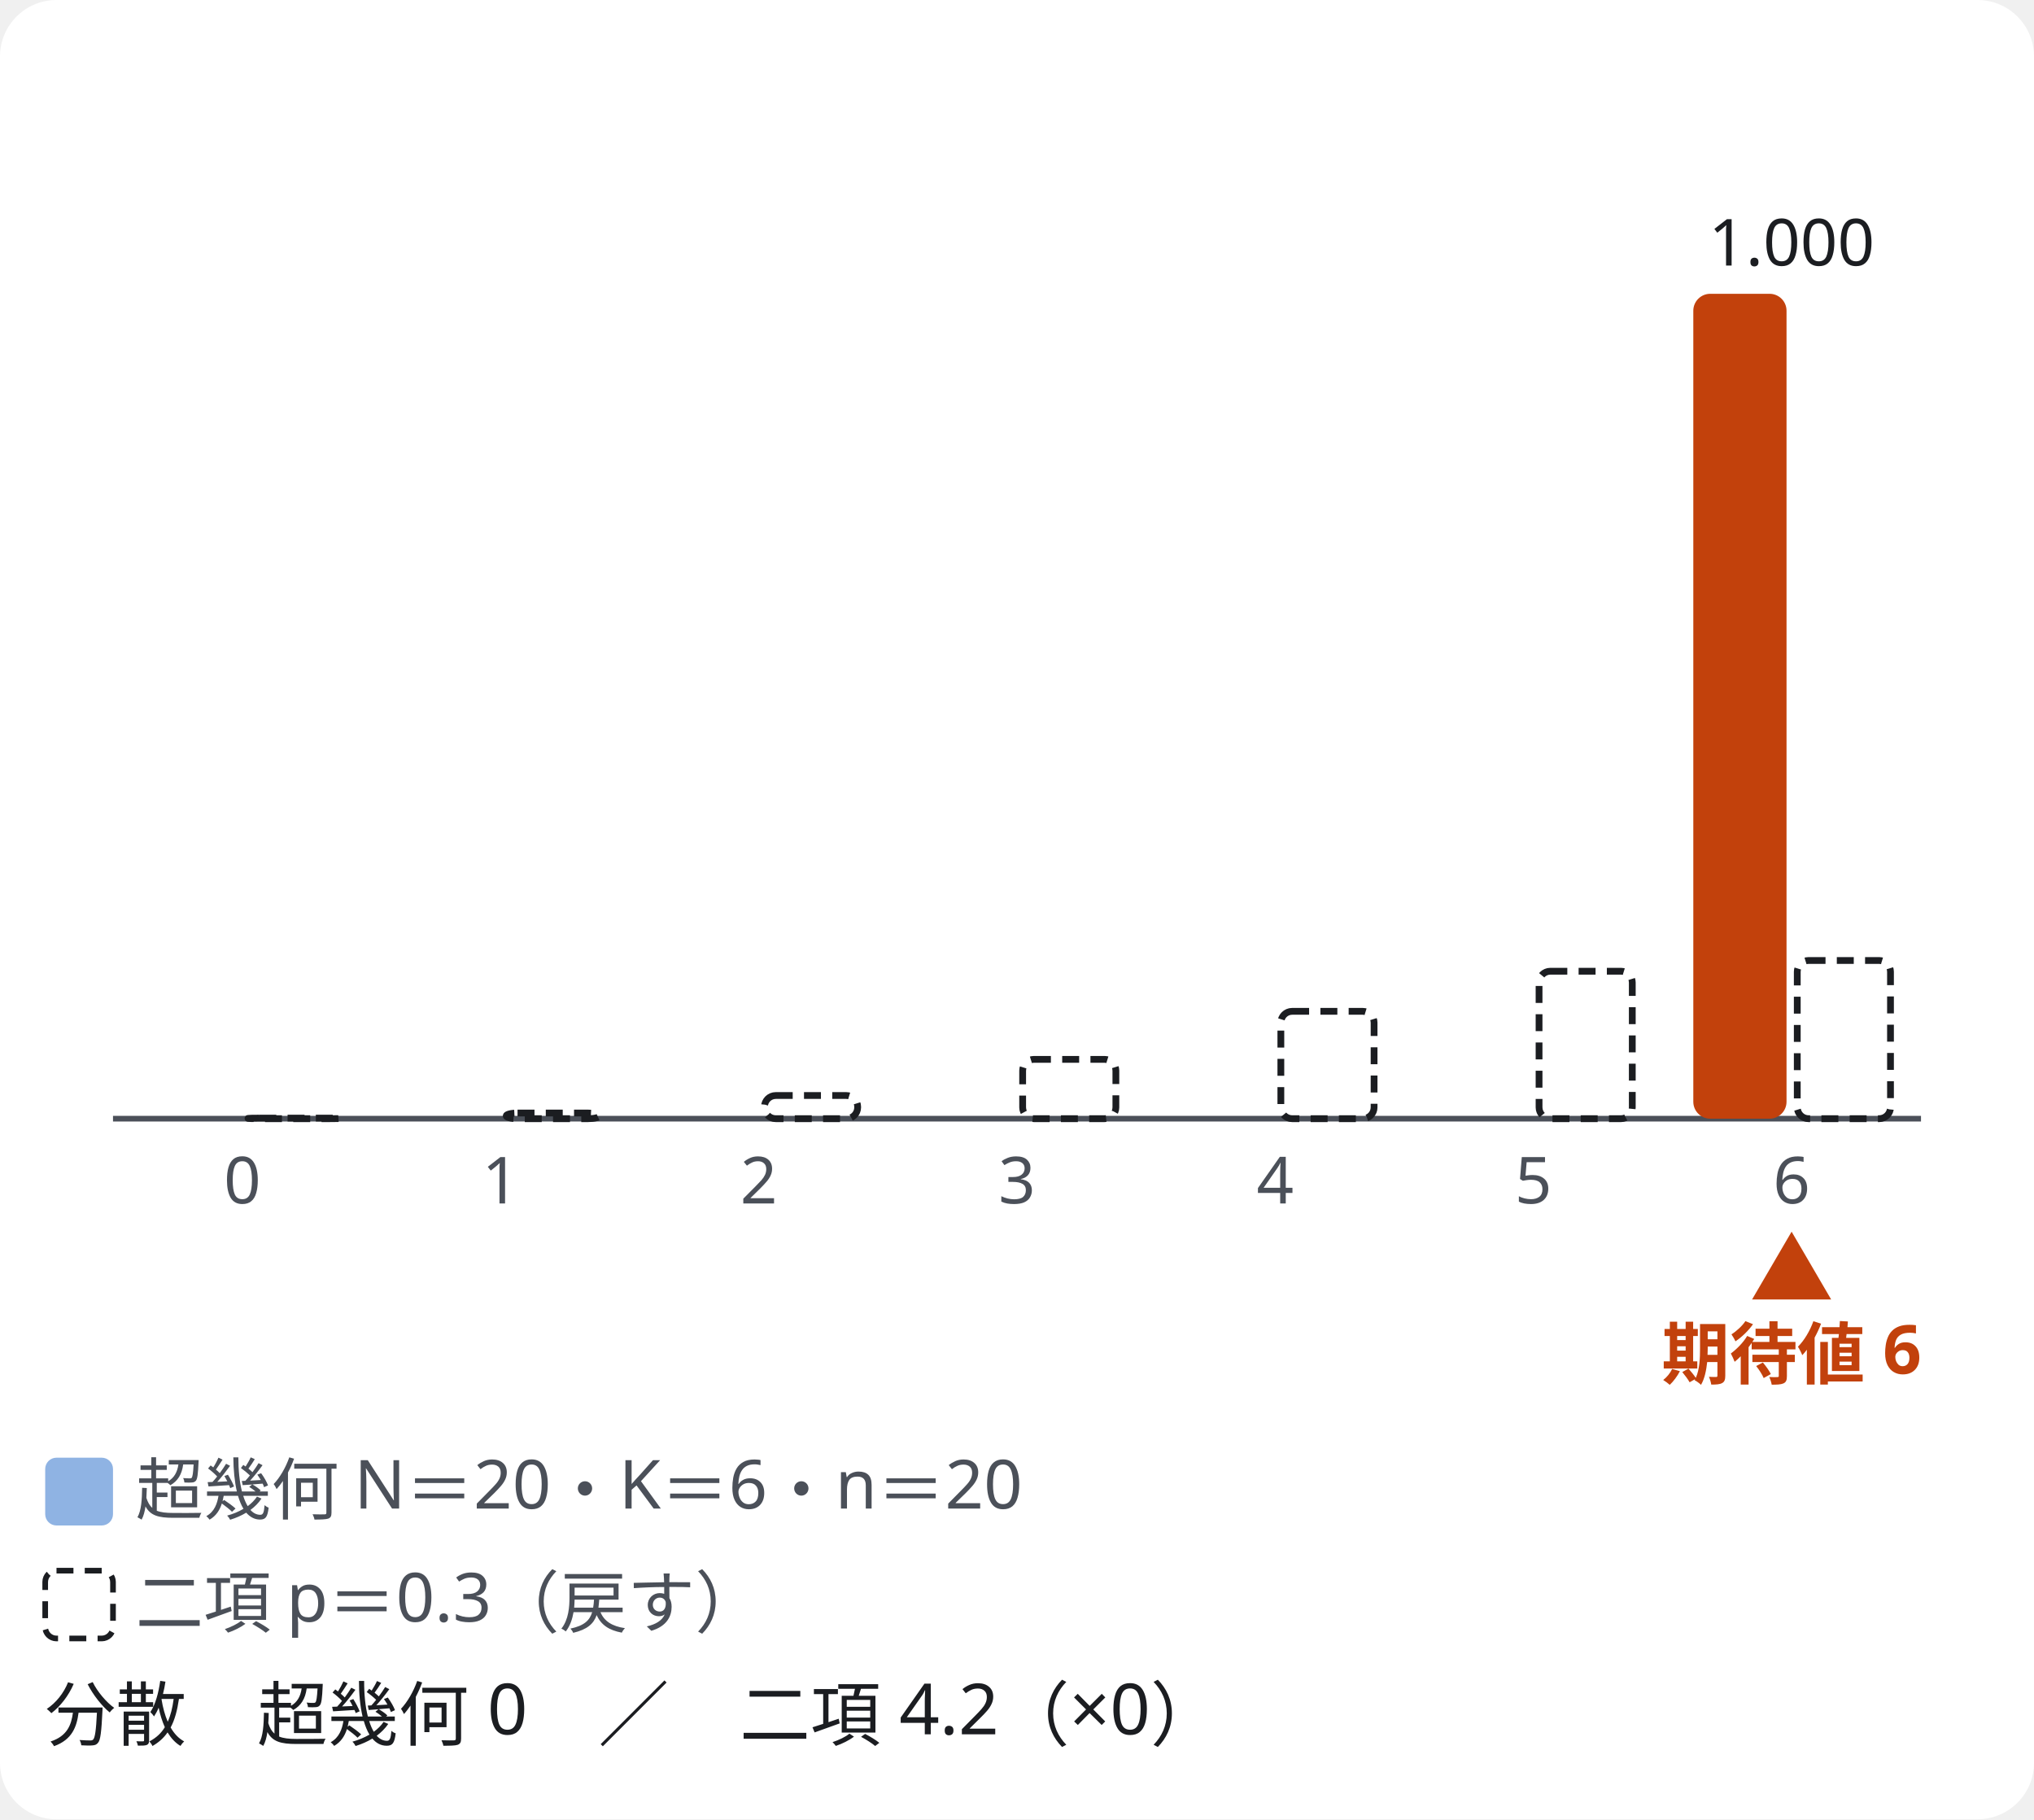
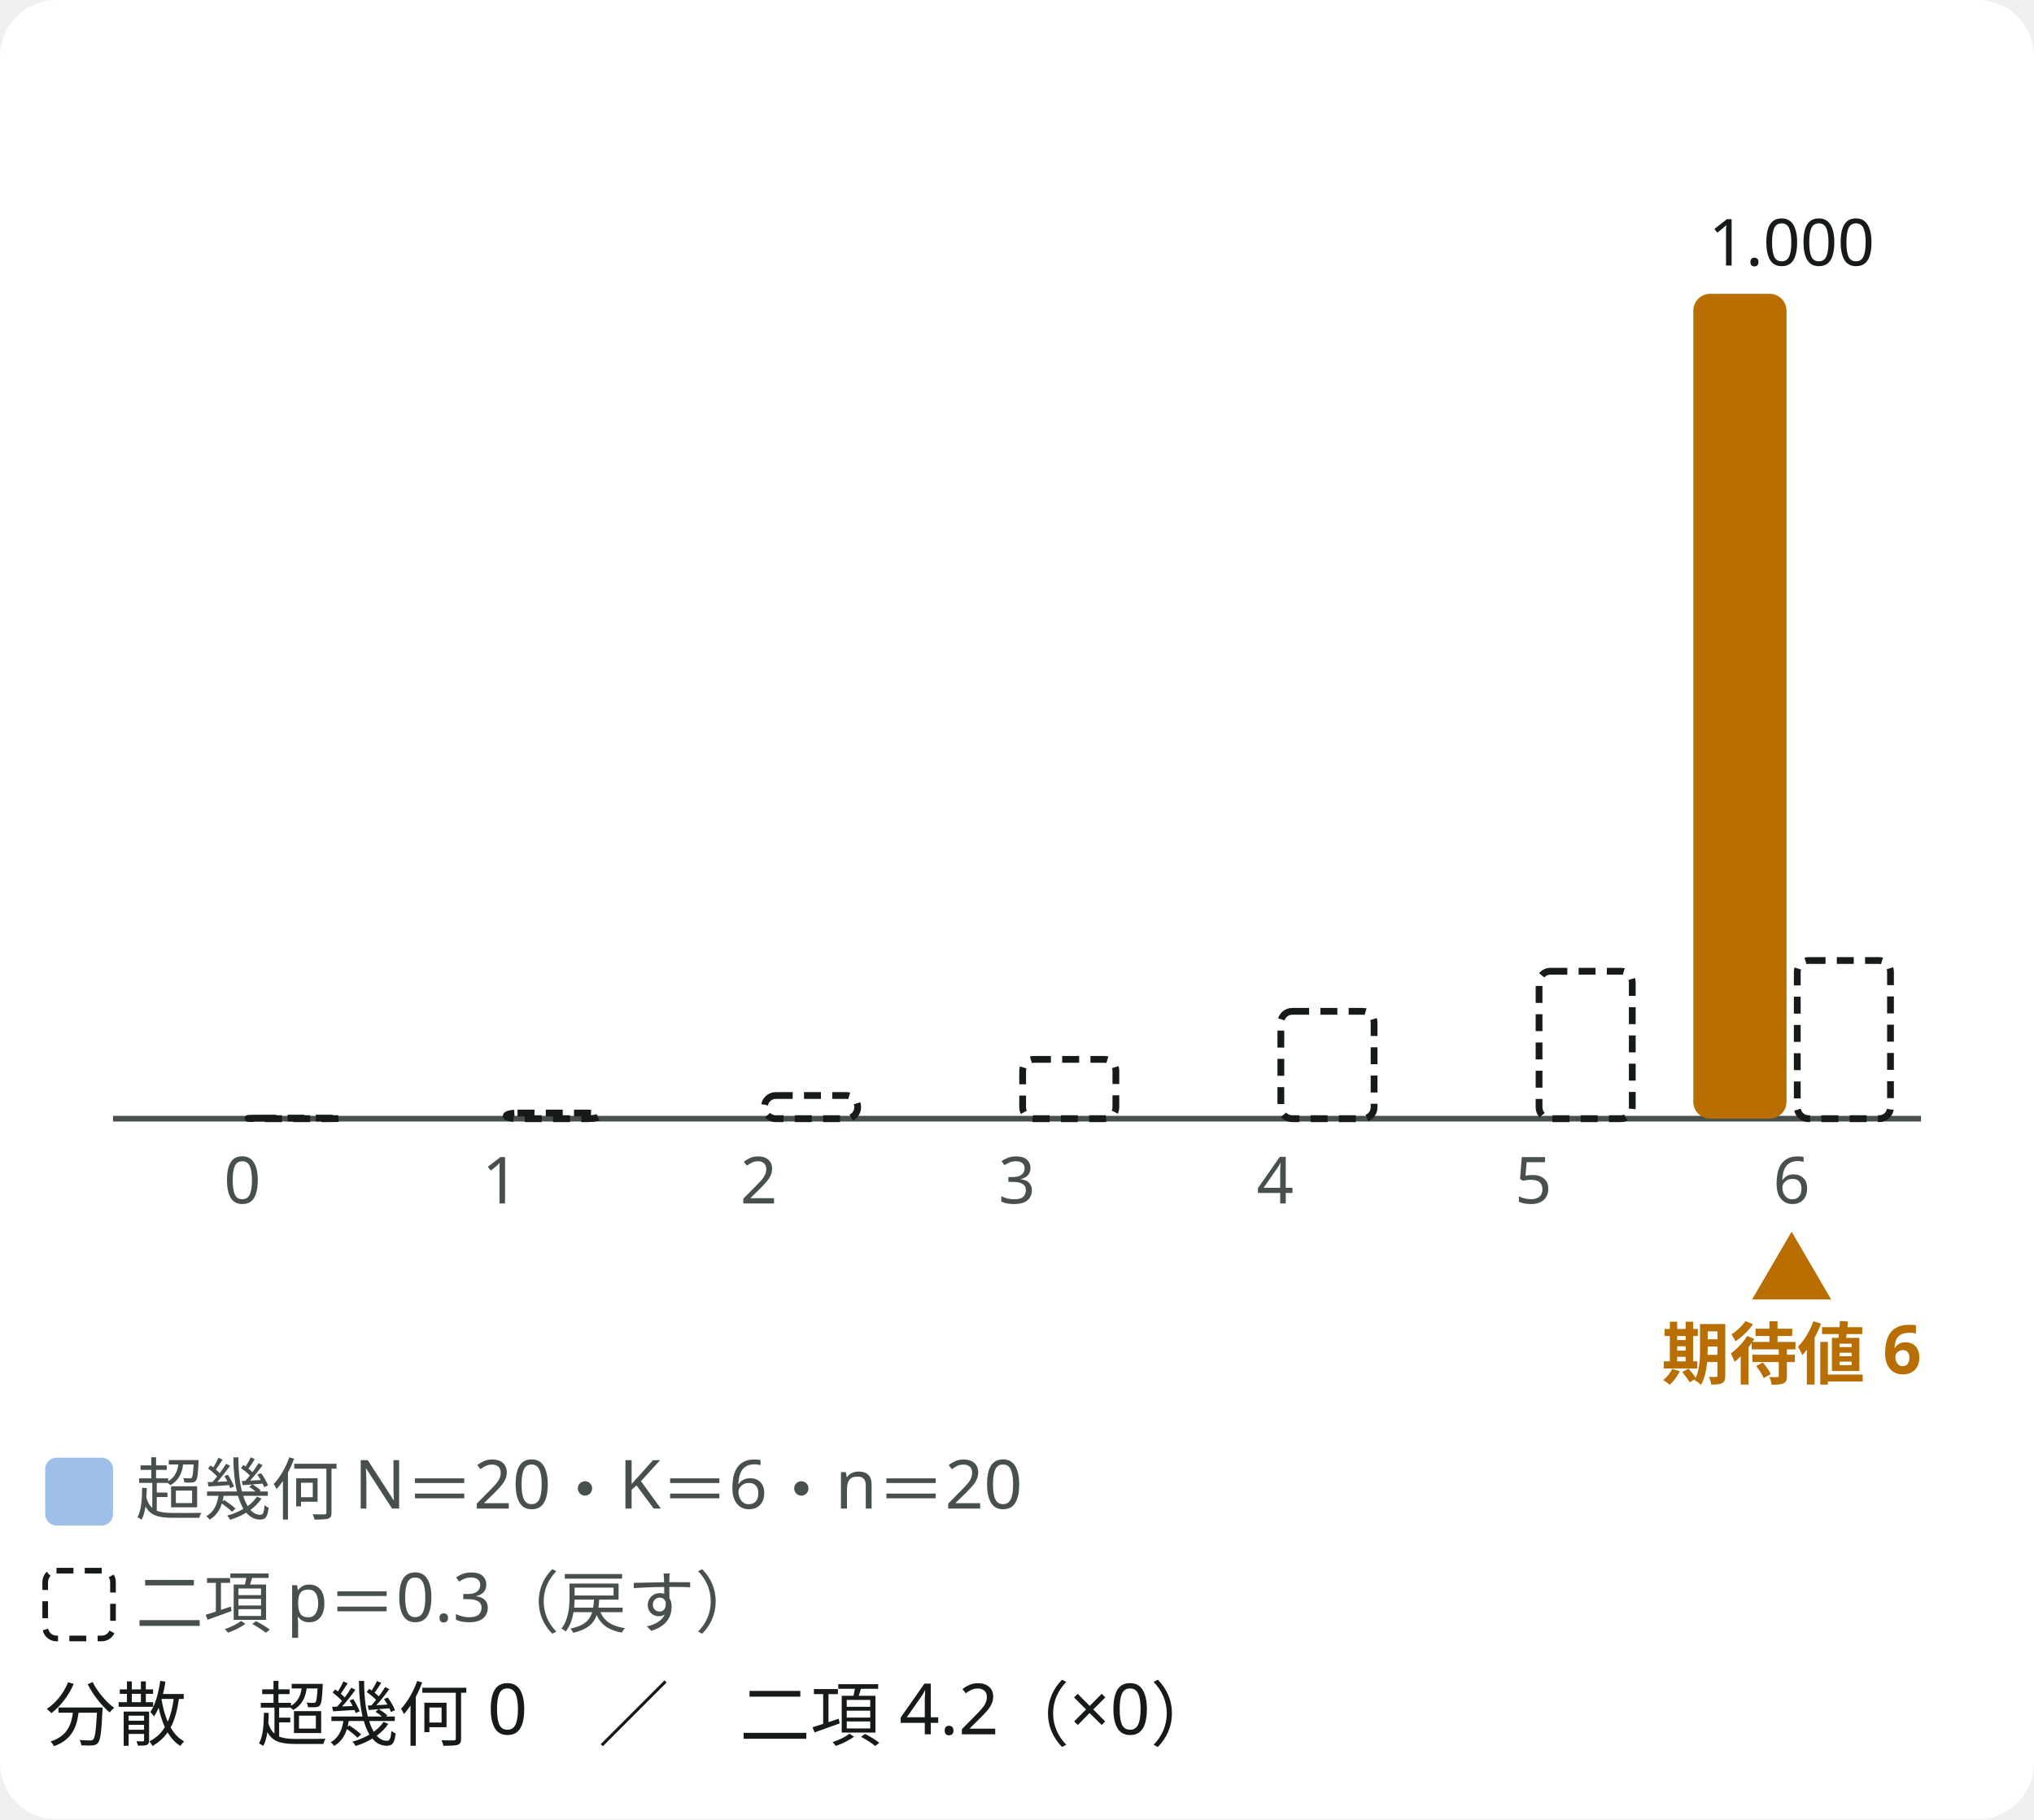
<svg xmlns="http://www.w3.org/2000/svg" viewBox="0 0 360 322" width="360" height="322" font-family="sans-serif">
  <rect width="360" height="322" rx="10" fill="#ffffff" />
-   <line x1="20" y1="198" x2="340" y2="198" stroke="#4b5059" stroke-width="1" />
-   <rect x="25.4" y="198" width="16.5" height="0" rx="3" fill="#8fb3e3" />
-   <rect x="43.9" y="197.9" width="16.5" height="0.1" rx="2" fill="none" stroke="#1b1d21" stroke-width="1.2" stroke-dasharray="3 2" />
-   <text x="42.9" y="213" font-size="11.5" fill="#4b5059" text-anchor="middle">0</text>
-   <rect x="71.1" y="198" width="16.5" height="0" rx="3" fill="#8fb3e3" />
-   <rect x="89.6" y="197.0" width="16.5" height="1.0" rx="2" fill="none" stroke="#1b1d21" stroke-width="1.2" stroke-dasharray="3 2" />
-   <text x="88.6" y="213" font-size="11.5" fill="#4b5059" text-anchor="middle">1</text>
-   <rect x="116.8" y="198" width="16.5" height="0" rx="3" fill="#8fb3e3" />
-   <rect x="135.3" y="193.9" width="16.5" height="4.1" rx="2" fill="none" stroke="#1b1d21" stroke-width="1.2" stroke-dasharray="3 2" />
-   <text x="134.3" y="213" font-size="11.5" fill="#4b5059" text-anchor="middle">2</text>
-   <rect x="162.5" y="198" width="16.5" height="0" rx="3" fill="#8fb3e3" />
-   <rect x="181.0" y="187.5" width="16.5" height="10.5" rx="2" fill="none" stroke="#1b1d21" stroke-width="1.2" stroke-dasharray="3 2" />
-   <text x="180" y="213" font-size="11.5" fill="#4b5059" text-anchor="middle">3</text>
-   <rect x="208.3" y="198" width="16.5" height="0" rx="3" fill="#8fb3e3" />
-   <rect x="226.7" y="179.0" width="16.5" height="19.0" rx="2" fill="none" stroke="#1b1d21" stroke-width="1.2" stroke-dasharray="3 2" />
-   <text x="225.7" y="213" font-size="11.5" fill="#4b5059" text-anchor="middle">4</text>
-   <rect x="254" y="198" width="16.5" height="0" rx="3" fill="#8fb3e3" />
-   <rect x="272.4" y="171.9" width="16.5" height="26.1" rx="2" fill="none" stroke="#1b1d21" stroke-width="1.2" stroke-dasharray="3 2" />
-   <text x="271.4" y="213" font-size="11.5" fill="#4b5059" text-anchor="middle">5</text>
-   <rect x="299.7" y="52" width="16.5" height="146" rx="3" fill="#c2410c" />
-   <rect x="318.1" y="170.0" width="16.5" height="28.0" rx="2" fill="none" stroke="#1b1d21" stroke-width="1.2" stroke-dasharray="3 2" />
-   <text x="317.1" y="47.0" font-size="11.5" fill="#1b1d21" text-anchor="middle" stroke="#ffffff" stroke-width="4" paint-order="stroke">1.000</text>
-   <text x="317.1" y="213" font-size="11.5" fill="#4b5059" text-anchor="middle">6</text>
-   <path d="M317.1,218 l-7,12 h14 z" fill="#c2410c" />
-   <text x="317.1" y="244" font-size="12" fill="#c2410c" text-anchor="middle" font-weight="bold">期待値 6</text>
-   <rect x="8" y="258" width="12" height="12" rx="2" fill="#8fb3e3" />
-   <text x="24" y="268" font-size="12" fill="#4b5059" text-anchor="start">超幾何 N＝20・K＝6・n＝20</text>
-   <rect x="8" y="278" width="12" height="12" rx="2" fill="none" stroke="#1b1d21" stroke-dasharray="3 2" />
-   <text x="24" y="288" font-size="12" fill="#4b5059" text-anchor="start">二項 p＝0.3（戻す）</text>
-   <text x="8" y="308" font-size="12.5" fill="#1b1d21" text-anchor="start">分散　超幾何 0　／　二項 4.2（×0）</text>
+   <line x1="20" y1="198" x2="340" y2="198" stroke="#48504f" stroke-width="1" />
+   <rect x="25.4" y="198" width="16.5" height="0" rx="3" fill="#9dbfe8" />
+   <rect x="43.9" y="197.9" width="16.5" height="0.1" rx="2" fill="none" stroke="#161a1a" stroke-width="1.2" stroke-dasharray="3 2" />
+   <text x="42.9" y="213" font-size="11.5" fill="#48504f" text-anchor="middle">0</text>
+   <rect x="71.1" y="198" width="16.5" height="0" rx="3" fill="#9dbfe8" />
+   <rect x="89.6" y="197.0" width="16.5" height="1.0" rx="2" fill="none" stroke="#161a1a" stroke-width="1.2" stroke-dasharray="3 2" />
+   <text x="88.6" y="213" font-size="11.5" fill="#48504f" text-anchor="middle">1</text>
+   <rect x="116.8" y="198" width="16.5" height="0" rx="3" fill="#9dbfe8" />
+   <rect x="135.3" y="193.9" width="16.5" height="4.1" rx="2" fill="none" stroke="#161a1a" stroke-width="1.2" stroke-dasharray="3 2" />
+   <text x="134.3" y="213" font-size="11.5" fill="#48504f" text-anchor="middle">2</text>
+   <rect x="162.5" y="198" width="16.5" height="0" rx="3" fill="#9dbfe8" />
+   <rect x="181.0" y="187.5" width="16.5" height="10.5" rx="2" fill="none" stroke="#161a1a" stroke-width="1.2" stroke-dasharray="3 2" />
+   <text x="180" y="213" font-size="11.5" fill="#48504f" text-anchor="middle">3</text>
+   <rect x="208.3" y="198" width="16.5" height="0" rx="3" fill="#9dbfe8" />
+   <rect x="226.7" y="179.0" width="16.5" height="19.0" rx="2" fill="none" stroke="#161a1a" stroke-width="1.2" stroke-dasharray="3 2" />
+   <text x="225.7" y="213" font-size="11.5" fill="#48504f" text-anchor="middle">4</text>
+   <rect x="254" y="198" width="16.5" height="0" rx="3" fill="#9dbfe8" />
+   <rect x="272.4" y="171.9" width="16.5" height="26.1" rx="2" fill="none" stroke="#161a1a" stroke-width="1.2" stroke-dasharray="3 2" />
+   <text x="271.4" y="213" font-size="11.5" fill="#48504f" text-anchor="middle">5</text>
+   <rect x="299.7" y="52" width="16.5" height="146" rx="3" fill="#b86e00" />
+   <rect x="318.1" y="170.0" width="16.5" height="28.0" rx="2" fill="none" stroke="#161a1a" stroke-width="1.2" stroke-dasharray="3 2" />
+   <text x="317.1" y="47.0" font-size="11.5" fill="#161a1a" text-anchor="middle" stroke="#ffffff" stroke-width="4" paint-order="stroke">1.000</text>
+   <text x="317.1" y="213" font-size="11.5" fill="#48504f" text-anchor="middle">6</text>
+   <path d="M317.1,218 l-7,12 h14 z" fill="#b86e00" />
+   <text x="317.1" y="244" font-size="12" fill="#b86e00" text-anchor="middle" font-weight="bold">期待値 6</text>
+   <rect x="8" y="258" width="12" height="12" rx="2" fill="#9dbfe8" />
+   <text x="24" y="268" font-size="12" fill="#48504f" text-anchor="start">超幾何 N＝20・K＝6・n＝20</text>
+   <rect x="8" y="278" width="12" height="12" rx="2" fill="none" stroke="#161a1a" stroke-dasharray="3 2" />
+   <text x="24" y="288" font-size="12" fill="#48504f" text-anchor="start">二項 p＝0.3（戻す）</text>
+   <text x="8" y="308" font-size="12.5" fill="#161a1a" text-anchor="start">分散　超幾何 0　／　二項 4.2（×0）</text>
</svg>
